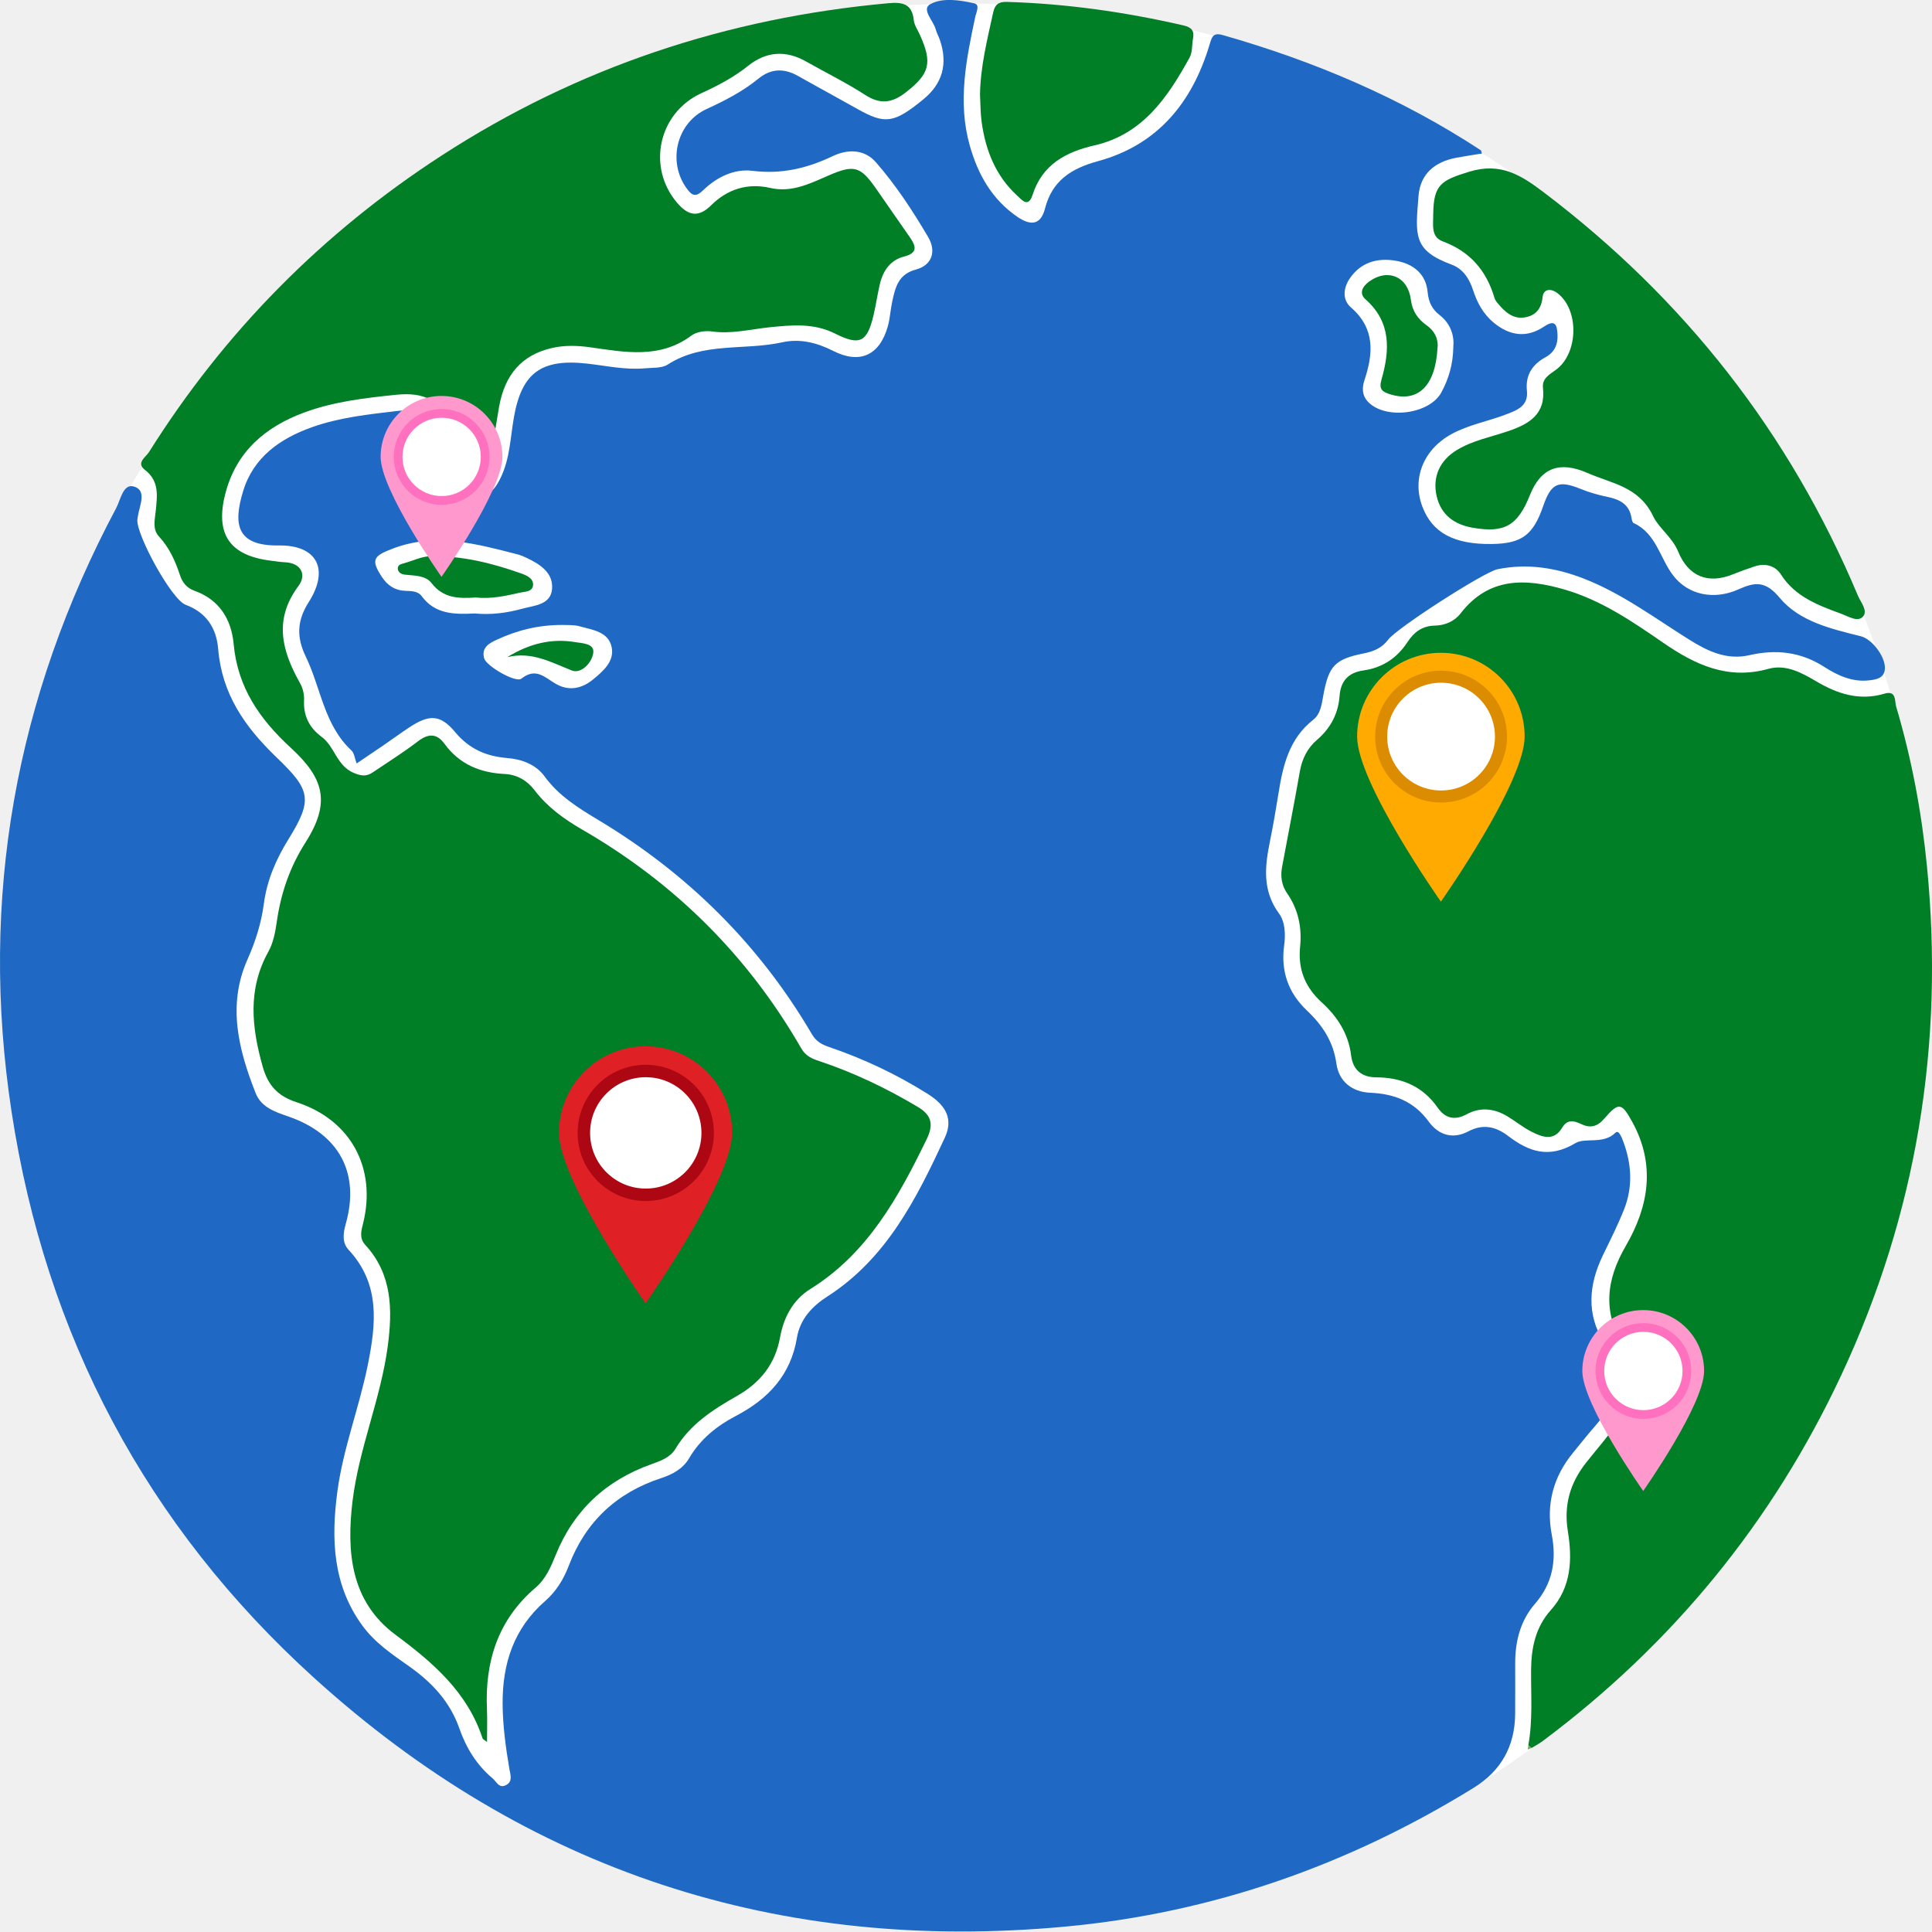
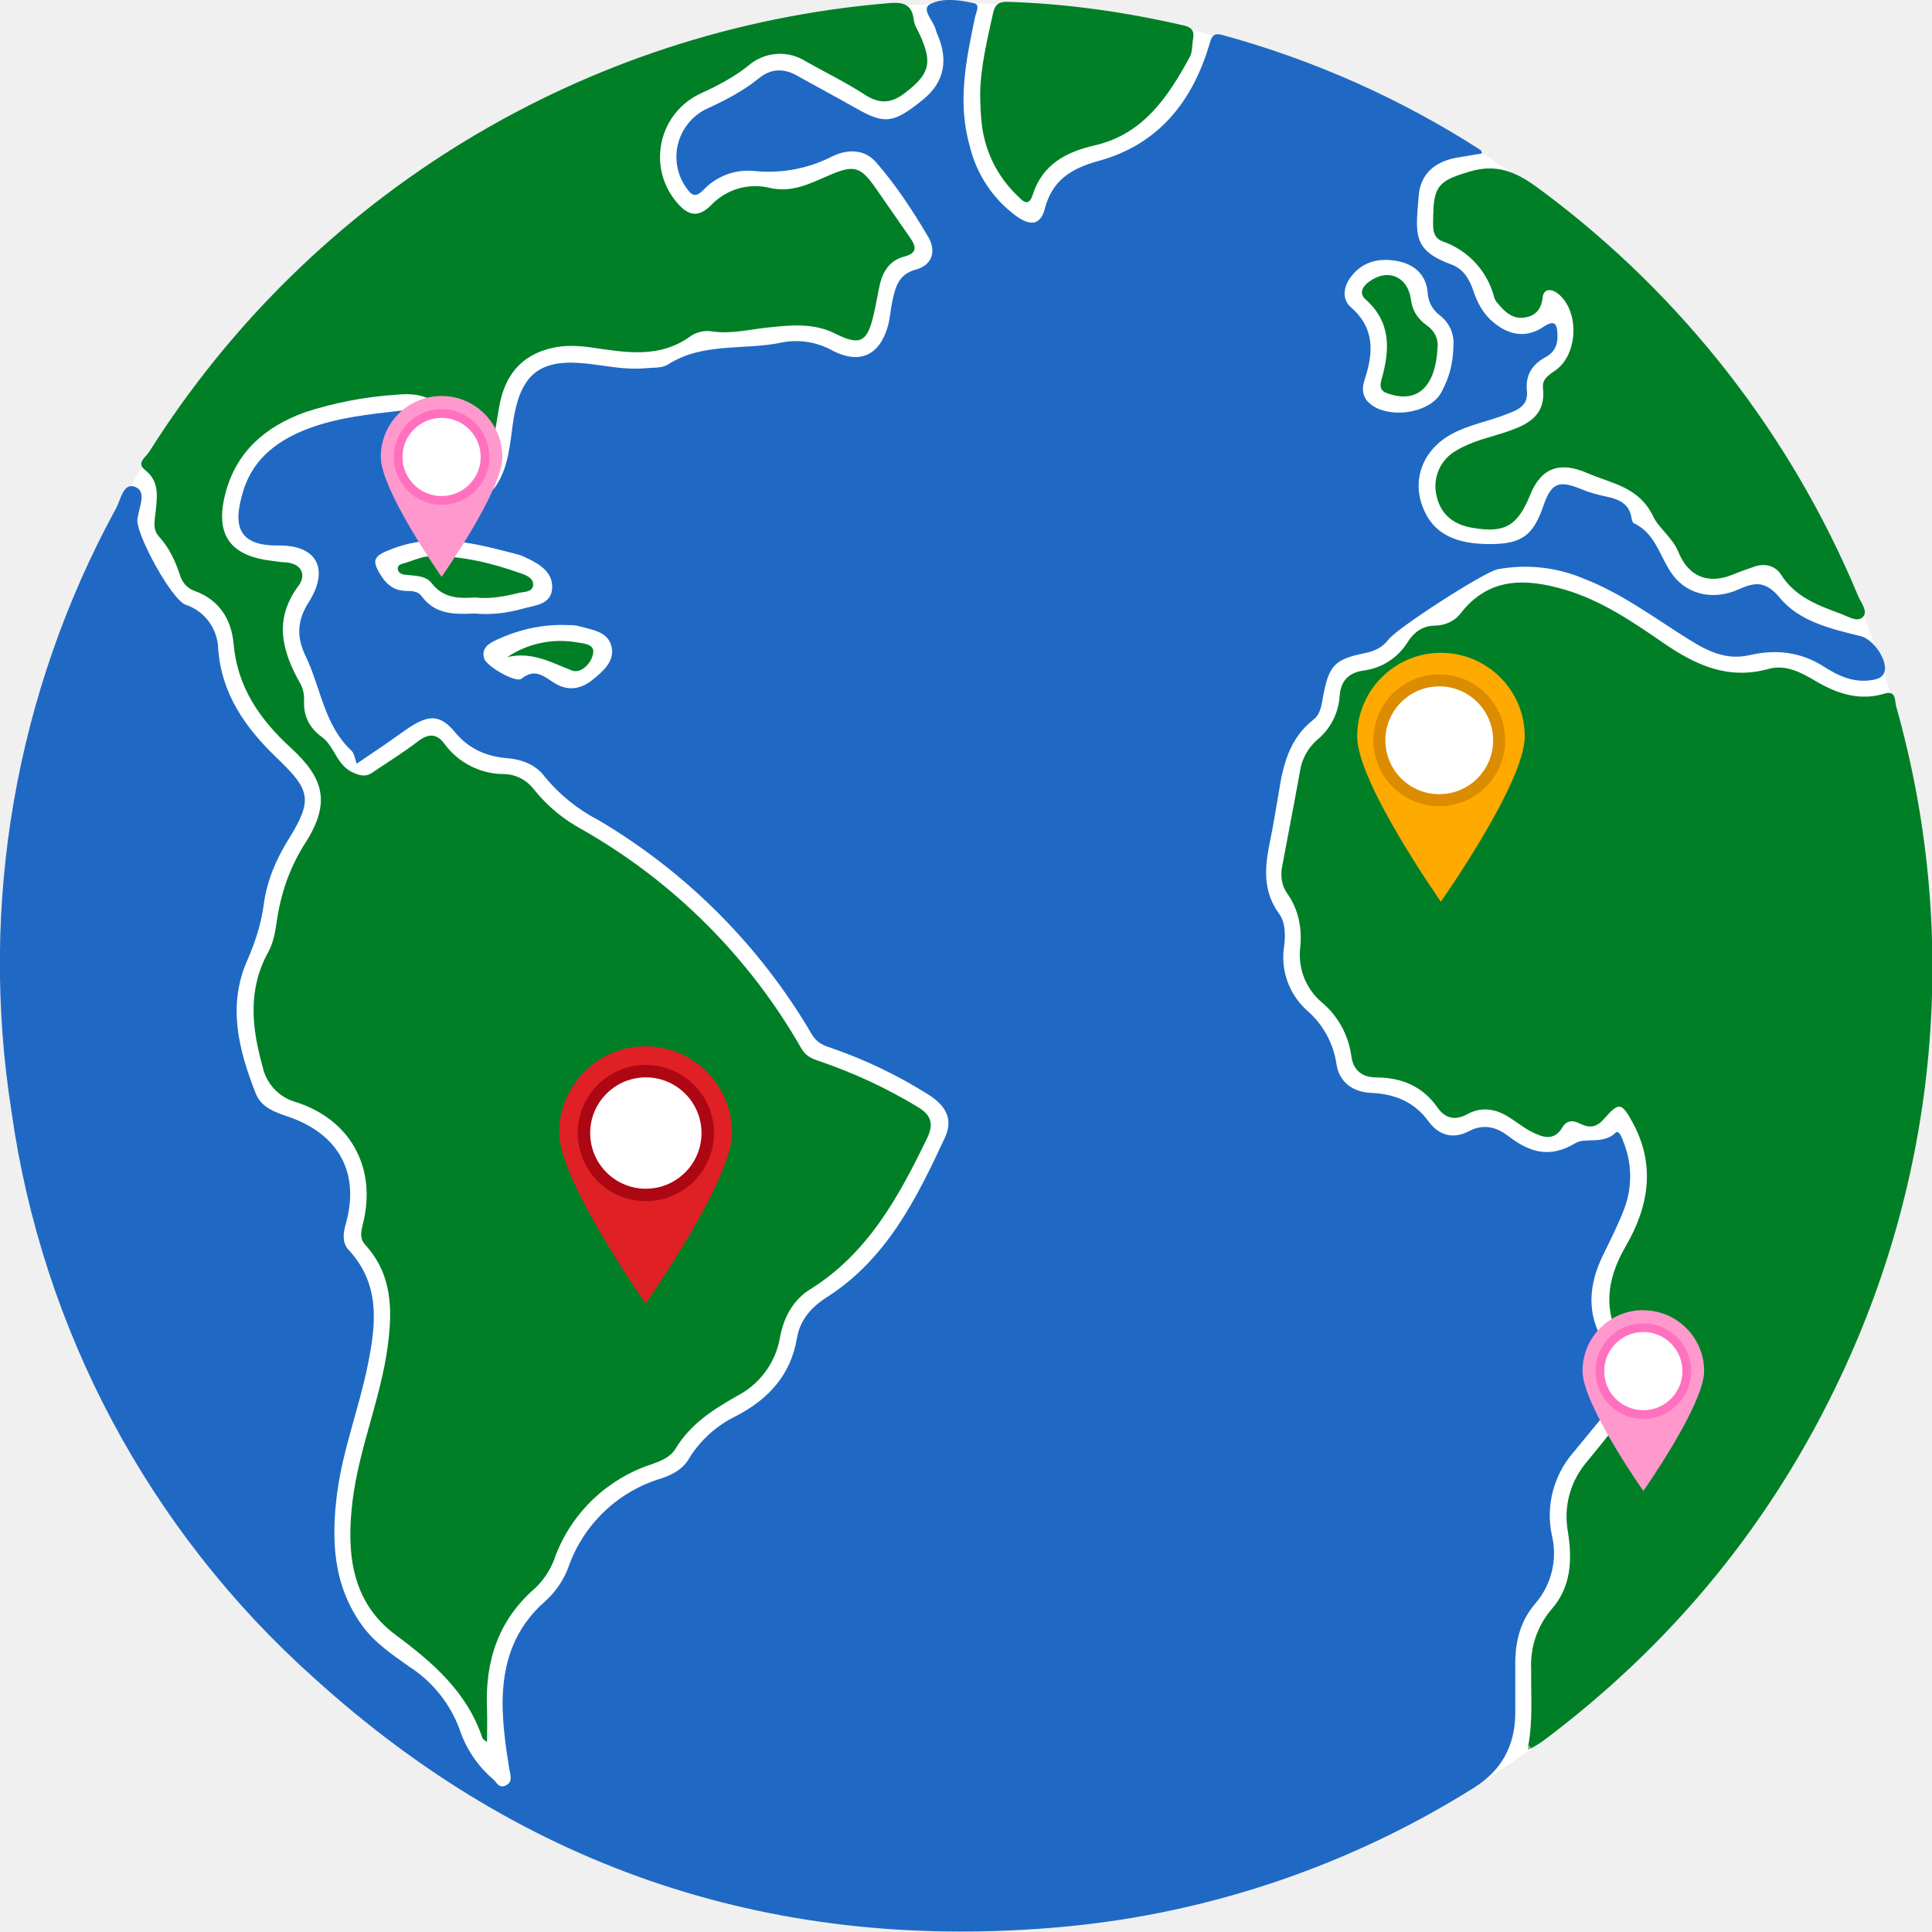
- <svg xmlns="http://www.w3.org/2000/svg" id="Layer_2" data-name="Layer 2" viewBox="0 0 1080.24 1080">
+ <svg xmlns="http://www.w3.org/2000/svg" id="Layer_2" data-name="Layer 2" viewBox="0 0 1080.2 1080">
  <defs>
-     <style>
-       .cls-1, .cls-2, .cls-3, .cls-4 {
-         fill: #fff;
-       }
- 
-       .cls-5 {
-         fill: #78a75a;
-       }
- 
-       .cls-2 {
-         stroke: #db8c00;
-         stroke-width: 6.73px;
-       }
- 
-       .cls-2, .cls-3, .cls-4 {
-         stroke-miterlimit: 10;
-       }
- 
-       .cls-6 {
-         fill: #1f69c4;
-       }
- 
-       .cls-7 {
-         fill: #df2025;
-       }
- 
-       .cls-8 {
-         fill: #007f27;
-       }
- 
-       .cls-3 {
-         stroke: #ff71bf;
-         stroke-width: 4.89px;
-       }
- 
-       .cls-9 {
-         fill: #ffaa01;
-       }
- 
-       .cls-10 {
-         fill: #ff99cd;
-       }
- 
-       .cls-4 {
-         stroke: #ad0714;
-         stroke-width: 6.96px;
-       }
-     </style>
+     <style>.cls-3{fill:#fff;stroke-miterlimit:10}.cls-8{fill:#007f27}.cls-3{stroke:#ff71bf;stroke-width:4.89px}.cls-10{fill:#ff99cd}</style>
  </defs>
  <g id="Layer_1-2" data-name="Layer 1">
-     <circle class="cls-1" cx="540.12" cy="541" r="539" />
-     <path class="cls-6" d="m199.41,426.88c-1.04-2.72-1.29-5.78-2.95-7.32-15.3-14.25-17.03-34.95-25.49-52.43-5.24-10.83-4.98-20.06,1.64-30.46,11.69-18.37,4.71-31.99-16.82-31.69-24.08.34-25.32-12.43-19.82-30.47,5.73-18.8,20.54-29.26,38.41-35.63,15.48-5.52,31.68-7.19,47.89-9.11,12.16-1.44,19.29,4.05,23.75,14.49,3.41,7.98,6.48,16.13,10.16,23.99,2.34,5.01,5.73,9.85,12.14,9.26,6.03-.56,9.12-5.27,11.6-10.36,5.2-10.68,5.43-22.46,7.42-33.82,4.37-24.93,15.39-32.87,40.84-30.04,10.77,1.2,21.5,3.65,32.45,2.64,4.3-.4,9.38.04,12.7-2.09,19.79-12.76,42.88-7.74,64.12-12.46,9.63-2.14,19.23.14,28.38,4.8,14.98,7.64,26.05,2.45,30.59-13.77,1.26-4.5,1.45-9.29,2.46-13.87,1.73-7.82,3.32-15.17,13.21-17.82,8.82-2.35,11.7-9.95,6.87-18.17-8.61-14.67-18-28.97-29.21-41.81-6.57-7.52-15.93-7.36-24.16-3.44-14.37,6.86-28.73,10.23-44.91,8.21-10.22-1.28-20.02,3.58-27.55,10.89-4.23,4.1-6.27,2.93-9.16-1.02-10.81-14.8-5.88-36.61,11.14-44.44,10.29-4.73,20.16-9.79,28.92-16.94,7.05-5.76,14.37-5.94,22.16-1.54,11.04,6.24,22.21,12.25,33.25,18.48,15.44,8.72,20.44,8.03,36.87-5.43,10.66-8.73,13.76-19.78,9.23-33.09-.7-2.05-1.81-3.98-2.37-6.07-1.3-4.85-8.26-11.23-2.93-14.08,6.92-3.7,16.34-2.23,24.43-.42,3.48.78,1.19,4.92.62,7.6-5.06,23.77-9.92,47.57-3.09,71.84,4.54,16.13,12.35,30.1,26.52,39.86,7.16,4.93,13.08,5.14,15.57-4.55,4.01-15.61,14.67-22.4,29.65-26.49,33.31-9.09,52.64-32.77,62.29-64.92,1.4-4.67,2-7.13,7.52-5.56,51.16,14.59,99.63,35.14,144.23,64.4.22.14.22.62.59,1.81-4.82.79-9.6,1.47-14.34,2.37-12.29,2.34-20.16,9.25-21.1,21.4-1.69,21.74-3.32,30.27,18.41,38.3,6.55,2.42,10.04,7.94,12.16,14.48,2.27,6.99,5.73,13.31,11.55,18.08,8.84,7.26,18.33,8.67,28.02,2.16,6.46-4.34,7.32-.79,7.58,4.47.28,5.54-1.72,9.92-6.73,12.65-7.41,4.04-11.28,10.09-10.38,18.68.92,8.76-5.69,10.99-11.73,13.31-10.12,3.89-20.98,5.75-30.59,11.06-15.59,8.62-22.05,24.88-16.11,40.52,5.56,14.65,17.8,21.18,39.04,20.84,16.55-.27,22.92-5.02,28.52-21.26,4.43-12.84,8.51-14.56,21.05-9.48,4.66,1.89,9.59,3.31,14.52,4.32,6.9,1.42,12.46,3.94,13.77,11.75.18,1.04.47,2.62,1.17,2.94,12.75,5.85,14.7,19.73,22.21,29.43,8.41,10.86,22.82,13.8,36.48,7.65,9.23-4.15,15.08-4.78,22.95,4.67,11.14,13.39,28.75,17.4,45.38,21.55,6.79,1.69,14.65,12.67,13.39,19.18-.86,4.43-4.8,5-8.36,5.46-9.59,1.23-17.93-2.68-25.57-7.57-13.09-8.39-26.93-9.86-41.71-6.47-12.72,2.92-23.42-2.27-33.73-8.73-19.32-12.09-37.64-25.88-59.17-34.2-15.56-6.02-31.46-8.48-47.93-5.13-7.57,1.54-56.3,32.9-61.1,39.33-3.54,4.73-8.13,6.62-13.71,7.74-16.22,3.25-19.55,6.97-22.57,23.27-.93,4.98-1.48,10.55-5.66,13.83-13.44,10.54-16.95,25.49-19.43,41.1-1.42,8.94-2.96,17.86-4.76,26.72-2.86,14.09-4.42,27.62,5.05,40.52,3.44,4.68,3.71,11.7,2.86,17.93-1.94,14.32,2.33,26.46,12.75,36.31,8.66,8.19,14.75,17.33,16.47,29.65,1.41,10.09,8.76,15.87,18.97,16.32,13.42.59,24.38,4.8,32.64,16.12,5.4,7.41,13.29,10.14,22.14,5.48,8.12-4.28,15.25-2.8,22.22,2.52,11.68,8.92,22.93,12.86,37.71,4.04,5.52-3.3,15.54.91,22.36-5.82,1.83-1.81,3.51,2.7,4.32,4.84,4.75,12.62,5.49,25.48.46,38.12-3.48,8.73-7.74,17.17-11.84,25.64-7.94,16.41-9.29,33,.68,48.77,10.88,17.21,7.72,32.14-4.91,46.53-4.3,4.9-8.33,10.05-12.47,15.09-11.03,13.43-15.1,28.79-11.86,45.79,2.76,14.43.46,27.26-9.36,38.59-8.23,9.5-11.09,20.96-11.09,33.29,0,9.43.05,18.86-.02,28.3-.13,18.02-7.83,31.85-23.2,41.33-70.18,43.32-146.13,69.95-228.33,77.61-160.23,14.92-300.96-31.08-420.08-139.12C81.81,853.08,25.52,746.79,6.44,621.43c-18.1-118.9,2.12-231.43,58.59-337.47,2.47-4.65,3.83-13.96,10.12-11.85,7.05,2.35,2.88,10.59,1.96,16.43-.11.72-.26,1.43-.31,2.15-.54,8.45,19.07,44.5,26.98,47.45,11.85,4.42,17.27,13.3,18.21,24.73,2.07,25.11,14.83,43.47,32.55,60.51,18.94,18.21,20.66,23.43,6.78,45.81-6.99,11.27-12.05,22.94-13.8,36.19-1.42,10.77-4.68,21.06-9.16,31.12-11.35,25.54-5.02,50.41,4.61,74.77,3.06,7.75,10.66,10.39,17.97,12.89,28.58,9.74,40.49,31.62,32.38,60.17-1.51,5.32-2.07,10.53,1.54,14.41,17.91,19.25,15.41,41.55,10.77,64.51-4.8,23.78-13.77,46.58-16.99,70.69-3.52,26.39-2.68,52.14,13.94,74.94,7,9.61,16.64,16.1,26.1,22.76,12.77,8.98,22.92,19.76,28.2,34.87,3.74,10.71,9.56,20.26,18.46,27.75,2.4,2.02,3.71,5.98,7.74,3.76,3.72-2.05,2.27-5.77,1.75-8.83-2.06-12.15-3.74-24.3-3.8-36.69-.11-22.49,6.32-42.07,23.73-57.26,6.12-5.34,10.33-12.12,13.21-19.68,9.38-24.66,26.71-40.89,51.71-49.1,6.34-2.08,12.18-5.19,15.63-11.11,6.27-10.75,15.5-18.09,26.26-23.73,17.98-9.41,30.58-22.83,34.02-43.65,1.72-10.36,8.51-17.62,16.94-23.02,33.17-21.27,49.89-54.72,65.69-88.71,4.75-10.2,1.2-17.89-9.58-24.66-17.25-10.84-35.58-19.5-54.85-26.09-4.17-1.43-7.33-2.97-9.87-7.3-29.4-50.14-69.51-89.75-119.26-119.64-11.22-6.74-22.18-13.48-30.16-24.43-4.87-6.68-12.7-9.61-20.91-10.28-11.71-.96-21.22-5.03-29.08-14.47-8.3-9.98-14.52-10-25.57-2.73-4.85,3.19-9.52,6.63-14.3,9.92-4.77,3.28-9.58,6.5-15.23,10.32Zm613.19-232.92c.57-6.18-1.39-12.91-7.68-17.81-4.25-3.31-6.16-7.22-6.68-12.82-.96-10.4-8.26-15.94-17.94-17.56-10.25-1.71-19.55.9-25.7,10.07-3.56,5.31-4.12,11.8.71,16,13.58,11.8,12.6,25.64,7.62,40.66-1.38,4.18-1.5,8.53,2,12.2,9.63,10.08,34.41,7.03,41.04-5.4,3.93-7.36,6.46-15.31,6.63-25.34Zm-547.26,149.04c8.92.88,17.97-.23,26.63-2.64,6.55-1.82,16.02-2.06,16.71-11.13.68-8.99-6.69-13.74-14.17-17.27-1.63-.77-3.3-1.53-5.03-1.97-23.08-5.9-45.95-12.41-69.97-3.22-10.71,4.1-12.28,6.15-6.07,15.69,3.21,4.93,7.44,7.71,13.35,7.9,3.28.11,6.88.11,8.98,2.95,7.55,10.25,18.36,10.25,29.58,9.7Zm49.32,6.43c-13.82-.07-25.64,3.07-36.87,8.24-4.09,1.88-8.87,4.38-7.04,10.52,1.27,4.27,17.6,13.79,20.78,11.26,8.07-6.43,13.08-.68,19.16,2.86,7.5,4.37,14.83,2.66,21.11-2.56,5.54-4.6,11.83-10.04,10.2-17.89-1.8-8.73-10.76-9.65-17.89-11.67-3.4-.96-7.17-.6-9.45-.76Z" />
-     <path class="cls-8" d="m272.27,973.94c-1.45-1.12-2.27-1.43-2.44-1.94-8.5-25.84-27.58-42.28-48.68-57.94-25.13-18.64-27.47-46.41-24.03-74.8,3.59-29.55,15.83-57.26,19.72-86.79,2.66-20.19,2.47-40.01-12.54-56.33-3.61-3.92-2.29-8-1.25-12.23,7.56-30.77-6.83-57.73-37.2-67.61-10.6-3.45-16.03-9.51-18.97-19.91-6.19-21.92-8.52-43.25,3.19-64.31,2.73-4.91,3.87-10.95,4.68-16.63,2.28-16.01,7.3-30.67,16.11-44.49,14.27-22.36,10.12-35.92-8.1-52.67-17.55-16.13-29.9-33.85-32.13-58.27-1.25-13.67-7.95-24.76-21.98-29.74-4.05-1.44-6.64-4.52-7.93-8.44-2.63-7.99-5.93-15.48-11.77-21.79-3.9-4.21-2.34-9.51-1.85-14.55.81-8.3,2.06-16.56-6.1-22.8-5.09-3.9.57-7.17,2.28-9.89,42.32-67.35,97-122.63,163.7-165.88C322.97,37.66,406.4,10.03,496.45,1.82c7.89-.72,13.47.01,14.47,9.42.29,2.75,2.11,5.36,3.31,8,7.32,16.04,5.58,22.07-7.94,32.54-7.54,5.84-14.16,6.71-22.52,1.31-10.62-6.87-22.07-12.48-33.1-18.73-11.4-6.45-22.35-5.59-32.42,2.48-8,6.41-16.8,11.01-26.1,15.28-24.11,11.06-30.53,41.47-13.53,61.29,5.94,6.93,11.62,8.7,19.07,1.31,9-8.92,20.25-12.55,32.94-9.64,11.9,2.73,22.01-2.33,32.31-6.82,14.68-6.4,18.12-5.44,27.17,7.61,6.2,8.93,12.41,17.86,18.61,26.79,3.49,5.02,4.62,8.79-3.35,10.83-7.69,1.97-11.77,8.11-13.49,15.66-1.29,5.63-2.12,11.37-3.44,17-3.58,15.29-7.7,17.33-21.71,10.29-11.71-5.88-23.99-4.71-36.24-3.47-10.76,1.09-21.3,3.9-32.34,2.36-3.71-.52-8.64.12-11.5,2.26-17.72,13.19-37.13,9.36-56.53,6.61-7.21-1.02-14.35-1.27-21.6.4-16.56,3.8-26.38,14.68-29.56,33.38-1.7,9.99-3.15,20.04-5.31,29.93-.71,3.27-1.53,8.19-5.48,8.62-4.35.47-4.91-4.58-6.3-7.66-3.13-6.92-5.5-14.2-8.81-21.02-6.92-14.22-16.01-18.72-31.57-17.12-17.33,1.78-34.62,3.78-51.06,9.79-21.95,8.03-38.31,21.88-44.42,45.44-5.89,22.73,2.42,34.77,25.59,37.55,2.51.3,5.02.75,7.54.85,9.56.38,12.25,7.23,7.81,13.18-14.18,18.96-9.28,36.52.91,54.62,1.52,2.7,2.3,6.27,2.15,9.38-.43,8.81,3,15.42,9.92,20.54,7.36,5.44,8.25,16.23,18.22,20.23,4.62,1.86,7.12,1.68,10.48-.59,8.41-5.68,17.04-11.09,25.09-17.25,5.81-4.45,10.52-4.45,14.79,1.39,8.36,11.46,19.87,16.23,33.67,16.9,6.84.33,12.51,3.58,16.69,9.06,7.18,9.42,16.51,16.17,26.64,22.02,51.69,29.86,92.68,70.52,122.46,122.27,2.56,4.45,6.09,5.84,10.14,7.19,19.33,6.44,37.55,15.18,55.05,25.6,7.94,4.73,8.87,10.03,4.98,18.04-15.82,32.54-32.99,63.85-65.09,83.81-9.76,6.07-14.89,16-16.89,26.97-2.76,15.15-11.14,25.44-24.21,32.87-13.27,7.54-26.08,15.74-34.25,29.43-2.91,4.88-8.19,6.77-13.43,8.64-25.27,8.98-43.36,25.62-53.51,50.67-2.72,6.72-5.6,13.5-11.29,18.36-21.02,17.94-28.39,41.24-27.2,68.04.26,5.77.04,11.56.04,18.22Z" />
-     <path class="cls-8" d="m854.53,975.79c2.57-14.03,1.41-28.2,1.55-42.32.12-12.31,2.56-23.77,11.04-33.23,11.57-12.91,12.05-28.45,9.51-44.12-2.39-14.73,1.35-27.17,10.38-38.51,6.09-7.65,12.52-15.07,18.19-23.02,9.2-12.88,11.37-27.39,3.02-40.88-12.22-19.73-10.4-37.8.81-57.08,12.86-22.12,16.75-45.4,3.66-69.25-5.98-10.89-7.59-11.32-15.65-1.96-4,4.65-7.93,5.54-13.23,2.97-3.83-1.86-7.58-2.56-10.31,2.07-4.59,7.75-11.02,5.41-16.97,2.43-4.83-2.41-9.08-5.95-13.73-8.74-7.33-4.41-15.04-5.3-22.74-1.12-6.58,3.57-12,2.32-16.11-3.57-8.42-12.08-20.1-17-34.47-17.09-7.85-.05-13-3.88-14.02-12.21-1.48-12.13-7.66-21.72-16.49-29.75-9.21-8.38-13.32-18.46-12.04-31.05,1.08-10.7-.97-20.88-7.32-29.98-3.01-4.32-3.74-9.39-2.77-14.6,3.31-17.79,6.81-35.54,9.93-53.36,1.25-7.12,4.19-13.09,9.61-17.75,7.53-6.47,11.87-14.58,12.6-24.43.63-8.53,4.93-13.17,13.38-14.38,10.64-1.53,18.81-6.92,24.71-16,3.5-5.38,8.19-8.94,15.17-9.06,5.63-.1,10.99-2.38,14.38-6.77,15.78-20.46,36.3-19.72,58.06-13.43,20.53,5.93,37.98,17.86,55.25,29.77,17.95,12.39,36.22,20.91,58.85,14.6,9.69-2.7,18.54,2.14,26.69,6.96,11.99,7.08,24.29,11.08,38.27,6.9,6.69-2,5.57,4.25,6.46,7.25,8.68,29.23,14.27,59.15,17.24,89.44,9.72,99.16-5.7,194.28-48.05,284.62-38.42,81.96-94.16,150.02-166.7,204.25-2,1.5-4.25,2.67-6.38,3.99-.59-.52-1.18-1.05-1.77-1.57Z" />
-     <path class="cls-8" d="m801.37,119.72c.13-16.64,4.64-18.96,20.12-23.71,17.69-5.42,29.13,2.03,41.81,11.64,78.56,59.53,137.27,134.41,175.47,225.29,1.61,3.82,5.74,8.53,2.92,11.76-2.96,3.38-8.17-.03-12.09-1.48-12.9-4.76-25.78-9.42-33.84-22.03-3.09-4.84-8.65-6.46-14.52-4.55-4.12,1.34-8.21,2.81-12.22,4.44-13.95,5.68-24.97,1.34-30.73-12.73-3.21-7.83-10.95-13.33-13.86-19.51-7.94-16.85-23.14-18.39-36.89-24.41-15.24-6.66-25.88-3.2-32.08,12.31-6.87,17.17-14.21,21.51-32.22,18.3-9.97-1.77-17.49-7.08-19.93-17.49-2.52-10.78,1.62-20.1,11.3-25.95,8.78-5.31,18.87-7.22,28.44-10.46,11.83-4.01,21.35-9.43,19.67-24.34-.58-5.15,3.6-7.4,7.17-9.98,12.72-9.19,13.22-33.74.77-43.03-3.28-2.44-7.65-2.64-8.18,2.5-.68,6.55-4.02,10.18-9.85,11.16-6.9,1.17-11.47-3.35-15.5-8.23-.68-.82-1.28-1.82-1.58-2.84-4.51-15.2-13.7-25.78-28.89-31.43-6.84-2.54-5.17-9.56-5.32-15.24Z" />
-     <path class="cls-8" d="m547.95,53.04c.21-15.73,4.05-30.85,7.36-46.06.93-4.27,2.94-6.05,7.44-5.92,33.43.97,66.34,5.66,98.9,13.14,4.48,1.03,6.26,2.88,5.41,7.36-.68,3.54-.26,7.61-1.9,10.58-12.24,22.23-26.15,42.96-53.17,49.14-16.11,3.68-29.21,10.75-34.64,27.65-2.4,7.45-5.95,2.91-8.59.48-12.04-11.06-17.71-25.35-19.89-41.19-.69-5.01-.63-10.12-.91-15.19Z" />
-     <path class="cls-5" d="m856.3,977.36c-.7.29-1.39.58-2.09.87.11-.81.23-1.63.33-2.44.58.52,1.17,1.05,1.76,1.57Z" />
-     <path class="cls-8" d="m803.73,194.98c-1.27,21.2-11.16,30.25-26.48,25.47-4.45-1.39-6.38-2.77-4.81-8.25,4.66-16.28,5.54-32.03-8.96-44.86-3.76-3.33-1.7-7.21,2.09-9.94,10.46-7.55,21.71-2.73,23.31,10.27.77,6.28,3.88,10.73,8.79,14.22,4.92,3.51,6.74,8.28,6.06,13.08Z" />
-     <path class="cls-8" d="m266.07,334.08c-9.46.62-18.17.54-24.72-7.99-3.47-4.52-9.72-4.16-15.09-4.8-1.9-.23-3.64-1.21-3.83-3.19-.22-2.29,1.85-2.72,3.6-3.2,4.86-1.35,9.69-3.79,14.57-3.89,17.5-.38,34.32,3.77,50.71,9.59,2.97,1.05,6.84,2.64,6.76,6.25-.09,4.23-4.78,3.92-7.59,4.57-8.08,1.89-16.27,3.56-24.42,2.66Z" />
-     <path class="cls-8" d="m283.65,367.43c12.35-7.64,24.84-10.6,37.98-8.4,3.75.63,10.56.73,10.12,5.66-.52,5.79-6.83,12.22-11.93,10.23-11.66-4.56-22.5-10.84-36.17-7.49Z" />
-     <g>
-       <path class="cls-7" d="m360.96,585c-26.73,0-48.39,21.67-48.39,48.39s48.39,95.37,48.39,95.37c0,0,48.39-68.64,48.39-95.37s-21.67-48.39-48.39-48.39Zm0,83c-19.11,0-34.61-15.49-34.61-34.61s15.49-34.61,34.61-34.61,34.61,15.49,34.61,34.61-15.49,34.61-34.61,34.61Z" />
-       <circle class="cls-4" cx="361.05" cy="633.45" r="34.61" transform="translate(-1.53 .87) rotate(-.14)" />
-     </g>
-     <g>
-       <path class="cls-9" d="m805.64,365c-25.87,0-46.83,20.97-46.83,46.83s46.83,92.3,46.83,92.3c0,0,46.83-66.43,46.83-92.3s-20.97-46.83-46.83-46.83Zm0,80.33c-18.5,0-33.49-14.99-33.49-33.49s15-33.49,33.49-33.49,33.49,15,33.49,33.49-14.99,33.49-33.49,33.49Z" />
-       <circle class="cls-2" cx="805.73" cy="411.89" r="33.49" transform="translate(-.99 1.94) rotate(-.14)" />
-     </g>
-     <g>
-       <path class="cls-10" d="m918.77,732.51c-18.8,0-34.04,15.24-34.04,34.04s34.04,67.09,34.04,67.09c0,0,34.04-48.29,34.04-67.09s-15.24-34.04-34.04-34.04Zm0,58.39c-13.45,0-24.34-10.9-24.34-24.34s10.9-24.34,24.34-24.34,24.34,10.9,24.34,24.34-10.9,24.34-24.34,24.34Z" />
-       <circle class="cls-3" cx="918.83" cy="766.59" r="24.34" transform="translate(-1.84 2.22) rotate(-.14)" />
-     </g>
-     <g>
-       <path class="cls-10" d="m246.86,221.39c-18.8,0-34.04,15.24-34.04,34.04s34.04,67.09,34.04,67.09c0,0,34.04-48.29,34.04-67.09s-15.24-34.04-34.04-34.04Zm0,58.39c-13.45,0-24.34-10.9-24.34-24.34s10.9-24.34,24.34-24.34,24.34,10.9,24.34,24.34-10.9,24.34-24.34,24.34Z" />
-       <circle class="cls-3" cx="246.92" cy="255.48" r="24.34" transform="translate(-.61 .6) rotate(-.14)" />
-     </g>
+     <circle cx="540.1" cy="541" r="539" style="fill:#fff" />
+     <path d="M199.4 426.9c-1-2.7-1.3-5.8-3-7.3-15.2-14.3-17-35-25.4-52.5-5.3-10.8-5-20 1.6-30.4 11.7-18.4 4.7-32-16.8-31.7-24 .3-25.3-12.4-19.8-30.5 5.7-18.8 20.5-29.3 38.4-35.6 15.5-5.5 31.7-7.2 47.9-9.1 12.1-1.5 19.3 4 23.7 14.5 3.4 8 6.5 16 10.2 24 2.3 5 5.7 9.8 12.1 9.2 6-.6 9.1-5.3 11.6-10.4 5.2-10.6 5.5-22.4 7.4-33.8 4.4-24.9 15.4-32.8 40.9-30 10.8 1.2 21.5 3.6 32.4 2.6 4.3-.4 9.4 0 12.7-2 19.8-12.8 43-7.8 64.2-12.5a42 42 0 0 1 28.3 4.8c15 7.6 26 2.4 30.6-13.8 1.3-4.5 1.5-9.3 2.5-13.9 1.7-7.8 3.3-15.1 13.2-17.8 8.8-2.3 11.7-10 6.9-18.2-8.6-14.6-18-29-29.2-41.8-6.6-7.5-16-7.3-24.2-3.4a78.4 78.4 0 0 1-45 8.2 34.3 34.3 0 0 0-27.5 10.9c-4.2 4.1-6.2 3-9.1-1A29.8 29.8 0 0 1 395 60.9c10.3-4.7 20.2-9.8 29-16.9 7-5.8 14.3-6 22-1.5 11.1 6.2 22.3 12.2 33.3 18.4 15.5 8.8 20.5 8 37-5.4 10.6-8.7 13.7-19.8 9.1-33-.7-2.1-1.8-4-2.3-6.2-1.3-4.8-8.3-11.2-3-14 7-3.7 16.4-2.3 24.5-.5 3.5.8 1.2 5 .6 7.6-5 23.8-10 47.6-3.1 71.9a68.3 68.3 0 0 0 26.5 39.8c7.2 5 13.1 5.2 15.6-4.5 4-15.6 14.7-22.4 29.6-26.5 33.4-9 52.7-32.8 62.3-65 1.4-4.6 2-7 7.5-5.5A520.5 520.5 0 0 1 828 84c.2.2.2.6.6 1.8l-14.4 2.4c-12.3 2.3-20.1 9.3-21 21.4-1.8 21.7-3.4 30.3 18.3 38.3 6.6 2.4 10 8 12.2 14.5 2.3 7 5.7 13.3 11.5 18 8.9 7.3 18.4 8.7 28 2.2 6.5-4.3 7.4-.8 7.6 4.5.3 5.5-1.7 10-6.7 12.6-7.4 4-11.3 10.1-10.4 18.7 1 8.8-5.7 11-11.7 13.3-10.1 4-21 5.8-30.6 11.1-15.6 8.6-22 24.9-16 40.5 5.5 14.7 17.7 21.2 39 20.9 16.5-.3 22.9-5 28.5-21.3 4.4-12.8 8.5-14.6 21-9.5 4.7 2 9.6 3.3 14.5 4.3 7 1.5 12.5 4 13.8 11.8.2 1 .5 2.6 1.2 3 12.7 5.8 14.7 19.7 22.2 29.4 8.4 10.8 22.8 13.8 36.5 7.6 9.2-4.1 15-4.8 23 4.7 11 13.4 28.7 17.4 45.3 21.5 6.8 1.7 14.6 12.7 13.4 19.2-.9 4.4-4.8 5-8.4 5.5-9.6 1.2-17.9-2.7-25.5-7.6-13.1-8.4-27-9.9-41.7-6.5-12.8 3-23.5-2.2-33.8-8.7-19.3-12-37.6-25.9-59.2-34.2a84 84 0 0 0-47.9-5.1c-7.5 1.5-56.3 32.9-61 39.3-3.6 4.7-8.2 6.6-13.8 7.7-16.2 3.3-19.5 7-22.6 23.3-.9 5-1.4 10.6-5.6 13.8-13.5 10.6-17 25.5-19.4 41.1-1.5 9-3 17.9-4.8 26.8-2.9 14-4.4 27.6 5 40.5 3.5 4.7 3.7 11.7 2.9 18a40 40 0 0 0 12.8 36.2 49 49 0 0 1 16.4 29.7c1.4 10 8.8 15.8 19 16.3 13.4.6 24.4 4.8 32.6 16.1 5.4 7.4 13.3 10.1 22.2 5.5 8-4.3 15.2-2.8 22.2 2.5 11.7 9 23 12.9 37.7 4 5.5-3.3 15.5 1 22.4-5.8 1.8-1.8 3.5 2.7 4.3 4.9a51.4 51.4 0 0 1 .4 38c-3.4 8.8-7.7 17.3-11.8 25.7-8 16.4-9.3 33 .7 48.8 10.9 17.2 7.7 32.1-5 46.5l-12.4 15.1a53.5 53.5 0 0 0-11.9 45.8 43 43 0 0 1-9.3 38.6c-8.2 9.5-11.1 21-11.1 33.3v28.3c-.2 18-7.9 31.8-23.2 41.3a522.2 522.2 0 0 1-228.4 77.6c-160.2 15-301-31-420-139A522.2 522.2 0 0 1 6.4 621.3 531 531 0 0 1 65 284c2.5-4.7 3.9-14 10.2-11.9 7 2.4 2.8 10.6 2 16.4-.2.8-.4 1.5-.4 2.2-.5 8.4 19 44.5 27 47.4A26.7 26.7 0 0 1 122 363c2 25 14.8 43.4 32.5 60.5 19 18.2 20.7 23.4 6.8 45.8-7 11.3-12 23-13.8 36.2-1.4 10.7-4.7 21-9.1 31.1-11.4 25.5-5 50.4 4.6 74.8 3 7.7 10.6 10.4 18 12.9 28.5 9.7 40.4 31.6 32.3 60.1-1.5 5.3-2 10.6 1.6 14.4 17.9 19.3 15.4 41.6 10.7 64.5-4.8 23.8-13.7 46.6-17 70.7-3.5 26.4-2.6 52.2 14 75 7 9.6 16.6 16 26 22.7a71 71 0 0 1 28.3 35 62 62 0 0 0 18.4 27.7c2.4 2 3.7 6 7.8 3.7 3.7-2 2.2-5.8 1.7-8.8-2-12.2-3.7-24.3-3.8-36.7 0-22.5 6.3-42 23.8-57.3a48.4 48.4 0 0 0 13.2-19.6 79 79 0 0 1 51.7-49.1c6.3-2.1 12.2-5.2 15.6-11.2a62.7 62.7 0 0 1 26.3-23.7c18-9.4 30.5-22.8 34-43.6 1.7-10.4 8.5-17.7 17-23 33.1-21.3 49.8-54.8 65.6-88.8 4.8-10.2 1.2-17.9-9.6-24.6a262.2 262.2 0 0 0-54.8-26.1c-4.2-1.4-7.3-3-9.9-7.3a336.7 336.7 0 0 0-119.2-119.7 95.5 95.5 0 0 1-30.2-24.4c-4.9-6.7-12.7-9.6-21-10.3-11.6-1-21.1-5-29-14.4-8.3-10-14.5-10-25.6-2.8-4.8 3.2-9.5 6.7-14.3 10l-15.2 10.3Zm613.2-233c.6-6.1-1.4-12.8-7.7-17.7a16.8 16.8 0 0 1-6.7-12.9c-1-10.4-8.2-16-17.9-17.5-10.2-1.7-19.5.9-25.7 10-3.6 5.3-4.1 11.8.7 16 13.6 11.8 12.6 25.7 7.6 40.7-1.3 4.2-1.5 8.5 2 12.2 9.7 10 34.4 7 41-5.4 4-7.4 6.5-15.3 6.7-25.3ZM265.3 343c9 .9 18-.2 26.7-2.6 6.5-1.9 16-2.1 16.7-11.2.7-9-6.7-13.7-14.2-17.2-1.6-.8-3.3-1.6-5-2-23.1-6-46-12.4-70-3.2-10.7 4-12.3 6.1-6 15.7 3.2 4.9 7.4 7.7 13.3 7.9 3.3 0 6.9 0 9 3 7.5 10.2 18.3 10.2 29.5 9.6Zm49.4 6.4c-13.9 0-25.7 3.1-37 8.3-4 1.9-8.8 4.4-7 10.5 1.3 4.3 17.7 13.8 20.8 11.3 8.1-6.5 13.1-.7 19.2 2.8 7.5 4.4 14.8 2.7 21.1-2.6 5.5-4.5 11.8-10 10.2-17.8-1.8-8.8-10.8-9.7-17.9-11.7-3.4-1-7.2-.6-9.4-.8Z" style="fill:#1f69c4" />
+     <path d="M272.3 974c-1.5-1.2-2.3-1.5-2.5-2-8.5-25.8-27.6-42.3-48.7-58-25-18.6-27.4-46.4-24-74.7 3.6-29.6 15.8-57.3 19.7-86.8 2.7-20.2 2.5-40-12.5-56.4-3.6-3.9-2.3-8-1.3-12.2 7.6-30.8-6.8-57.7-37.2-67.6a26.3 26.3 0 0 1-19-20c-6.1-21.8-8.4-43.2 3.3-64.2 2.7-5 3.8-11 4.6-16.7 2.3-16 7.3-30.6 16.2-44.4 14.2-22.4 10-36-8.1-52.7-17.6-16.1-30-33.9-32.2-58.3-1.2-13.7-8-24.7-22-29.7-4-1.5-6.6-4.5-7.9-8.5-2.6-8-6-15.4-11.8-21.8-3.9-4.2-2.3-9.5-1.8-14.5.8-8.3 2-16.6-6.1-22.8-5-3.9.6-7.2 2.3-9.9a541.8 541.8 0 0 1 413.2-251c7.8-.7 13.4 0 14.4 9.4.3 2.8 2.1 5.4 3.3 8 7.3 16 5.6 22.1-8 32.6-7.4 5.8-14 6.7-22.4 1.3-10.6-6.9-22.1-12.5-33.1-18.7a26.9 26.9 0 0 0-32.4 2.4c-8 6.4-16.9 11-26.2 15.3a39.1 39.1 0 0 0-13.5 61.3c6 7 11.6 8.7 19 1.3a34 34 0 0 1 33-9.6c12 2.7 22-2.3 32.3-6.8 14.7-6.4 18.2-5.5 27.2 7.6l18.6 26.8c3.5 5 4.6 8.8-3.3 10.8-7.7 2-11.8 8.1-13.5 15.7-1.3 5.6-2.1 11.3-3.5 17-3.5 15.2-7.7 17.3-21.7 10.2-11.7-5.8-24-4.7-36.2-3.4-10.8 1-21.3 3.9-32.3 2.3a17 17 0 0 0-11.6 2.3c-17.7 13.2-37 9.4-56.5 6.6-7.2-1-14.3-1.3-21.6.4-16.5 3.8-26.4 14.7-29.5 33.4-1.7 10-3.2 20-5.4 30-.7 3.2-1.5 8.1-5.4 8.5-4.4.5-5-4.5-6.3-7.6-3.2-7-5.5-14.2-8.8-21-7-14.3-16-18.8-31.6-17.2a209.3 209.3 0 0 0-51 9.8c-22 8-38.4 21.9-44.5 45.5-5.9 22.7 2.4 34.7 25.6 37.5 2.5.3 5 .8 7.5.9 9.6.3 12.3 7.2 7.8 13.1-14.1 19-9.2 36.6 1 54.7 1.5 2.7 2.3 6.2 2.1 9.3-.4 8.9 3 15.5 10 20.6 7.3 5.4 8.2 16.2 18.1 20.2 4.7 1.9 7.2 1.7 10.5-.6 8.4-5.7 17-11 25.1-17.2 5.8-4.5 10.5-4.5 14.8 1.4a41.4 41.4 0 0 0 33.7 16.9c6.8.3 12.5 3.5 16.7 9a86.8 86.8 0 0 0 26.6 22A328.1 328.1 0 0 1 448 586.1c2.5 4.5 6 5.8 10.1 7.2a281.3 281.3 0 0 1 55 25.6c8 4.7 9 10 5 18-15.8 32.6-33 63.9-65 83.9-9.8 6-15 16-17 27a45.5 45.5 0 0 1-24.2 32.8c-13.2 7.5-26 15.7-34.2 29.4-3 4.9-8.2 6.8-13.4 8.7a86.2 86.2 0 0 0-53.5 50.6 44.8 44.8 0 0 1-11.3 18.4c-21 18-28.4 41.2-27.2 68 .2 5.8 0 11.6 0 18.2ZM854.5 975.8c2.6-14 1.4-28.2 1.6-42.3a48 48 0 0 1 11-33.3c11.6-12.9 12-28.4 9.5-44a46.8 46.8 0 0 1 10.4-38.6c6.1-7.6 12.5-15 18.2-23 9.2-12.9 11.4-27.4 3-40.9-12.2-19.7-10.4-37.8.8-57 12.9-22.2 16.8-45.5 3.7-69.3-6-11-7.6-11.3-15.7-2-4 4.7-7.9 5.6-13.2 3-3.8-1.9-7.6-2.6-10.3 2-4.6 7.8-11 5.5-17 2.5-4.8-2.4-9-6-13.7-8.8-7.3-4.4-15-5.3-22.7-1-6.6 3.5-12 2.2-16.2-3.6-8.4-12.1-20-17-34.4-17.1-7.9 0-13-4-14-12.2a47.4 47.4 0 0 0-16.5-29.8 34.8 34.8 0 0 1-12-31c1-10.7-1-21-7.4-30-3-4.3-3.7-9.4-2.8-14.6 3.3-17.8 6.8-35.6 10-53.4a29 29 0 0 1 9.6-17.7 34.6 34.6 0 0 0 12.6-24.5c.6-8.5 5-13.1 13.4-14.3a34 34 0 0 0 24.7-16c3.5-5.4 8.2-9 15.1-9.1 5.7-.1 11-2.4 14.4-6.8 15.8-20.4 36.3-19.7 58-13.4 20.6 6 38 17.9 55.3 29.8 18 12.4 36.2 20.9 58.9 14.6 9.7-2.7 18.5 2.1 26.7 7 12 7 24.3 11 38.2 6.8 6.7-2 5.6 4.3 6.5 7.3a535.8 535.8 0 0 1-30.8 374c-38.4 82-94.2 150-166.7 204.3-2 1.5-4.3 2.7-6.4 4l-1.8-1.6ZM801.4 119.7c.1-16.6 4.6-19 20-23.7 17.8-5.4 29.2 2 41.9 11.6A541.5 541.5 0 0 1 1038.8 333c1.6 3.9 5.7 8.6 2.9 11.8-3 3.4-8.2 0-12.1-1.5-12.9-4.7-25.8-9.4-33.8-22-3.1-4.9-8.7-6.5-14.6-4.6-4 1.4-8.2 2.8-12.2 4.5-14 5.7-25 1.3-30.7-12.8-3.2-7.8-11-13.3-13.9-19.5-8-16.8-23.1-18.4-36.9-24.4-15.2-6.6-25.8-3.2-32 12.3-7 17.2-14.2 21.5-32.3 18.3-10-1.7-17.5-7-19.9-17.5a22.8 22.8 0 0 1 11.3-25.9c8.8-5.3 18.9-7.2 28.4-10.5 11.9-4 21.4-9.4 19.7-24.3-.6-5.2 3.6-7.4 7.2-10 12.7-9.2 13.2-33.7.8-43-3.3-2.5-7.7-2.7-8.2 2.5-.7 6.5-4 10.2-9.9 11.1-6.9 1.2-11.4-3.3-15.5-8.2a8.3 8.3 0 0 1-1.6-2.8 45 45 0 0 0-28.8-31.5c-6.9-2.5-5.2-9.5-5.4-15.2ZM548 53c.2-15.7 4-30.8 7.3-46 1-4.3 3-6 7.5-6 33.4 1 66.3 5.7 98.9 13.2 4.4 1 6.2 2.9 5.4 7.4-.7 3.5-.3 7.6-2 10.5-12.2 22.3-26 43-53.1 49.2-16.1 3.7-29.2 10.7-34.6 27.6-2.4 7.5-6 3-8.6.5a65.7 65.7 0 0 1-20-41.2c-.6-5-.6-10.1-.8-15.2Z" class="cls-8" />
+     <path d="m856.3 977.4-2 .8.2-2.4 1.8 1.6Z" style="fill:#78a75a" />
+     <path d="M803.7 195c-1.2 21.2-11.1 30.2-26.5 25.4-4.4-1.3-6.3-2.7-4.8-8.2 4.7-16.3 5.6-32-9-44.9-3.7-3.3-1.6-7.2 2.2-9.9 10.4-7.6 21.7-2.7 23.3 10.3.8 6.2 3.9 10.7 8.8 14.2s6.7 8.3 6 13ZM266 334c-9.4.7-18.1.6-24.7-8-3.4-4.4-9.7-4-15-4.7-2-.2-3.7-1.2-3.9-3.2-.2-2.3 1.9-2.7 3.6-3.2 4.9-1.4 9.7-3.8 14.6-3.9 17.5-.4 34.3 3.8 50.7 9.6 3 1 6.8 2.6 6.8 6.2-.1 4.3-4.8 4-7.6 4.6-8.1 2-16.3 3.6-24.4 2.7ZM283.6 367.4a53.4 53.4 0 0 1 38-8.4c3.8.7 10.6.8 10.1 5.7-.5 5.8-6.8 12.2-11.9 10.2-11.6-4.5-22.5-10.8-36.2-7.5Z" class="cls-8" />
+     <path d="M361 585c-26.8 0-48.4 21.7-48.4 48.4s48.4 95.4 48.4 95.4 48.3-68.7 48.3-95.4S387.7 585 361 585Zm0 83a34.6 34.6 0 1 1 0-69.2 34.6 34.6 0 0 1 0 69.2Z" style="fill:#df2025" />
+     <circle cx="361.1" cy="633.5" r="34.6" style="stroke:#ad0714;stroke-width:6.96px;stroke-miterlimit:10;fill:#fff" />
+     <path d="M805.6 365c-25.8 0-46.8 21-46.8 46.8s46.8 92.3 46.8 92.3 46.9-66.4 46.9-92.3-21-46.8-46.9-46.8Zm0 80.3a33.5 33.5 0 1 1 0-67 33.5 33.5 0 0 1 0 67Z" style="fill:#ffaa01" />
+     <circle cx="805.7" cy="411.9" r="33.5" style="stroke-miterlimit:10;stroke:#db8c00;stroke-width:6.73px;fill:#fff" transform="matrix(1 0 0 1 -1 2)" />
+     <path d="M918.8 732.5c-18.8 0-34 15.2-34 34s34 67.1 34 67.1 34-48.3 34-67-15.2-34-34-34Zm0 58.4a24.3 24.3 0 1 1 0-48.7 24.3 24.3 0 0 1 0 48.7Z" class="cls-10" />
+     <circle cx="918.8" cy="766.6" r="24.3" class="cls-3" />
+     <path d="M246.9 221.4c-18.8 0-34 15.2-34 34s34 67.1 34 67.1 34-48.3 34-67-15.2-34.1-34-34.1Zm0 58.4a24.3 24.3 0 1 1 0-48.7 24.3 24.3 0 0 1 0 48.7Z" class="cls-10" />
+     <circle cx="246.9" cy="255.5" r="24.3" class="cls-3" />
  </g>
</svg>
